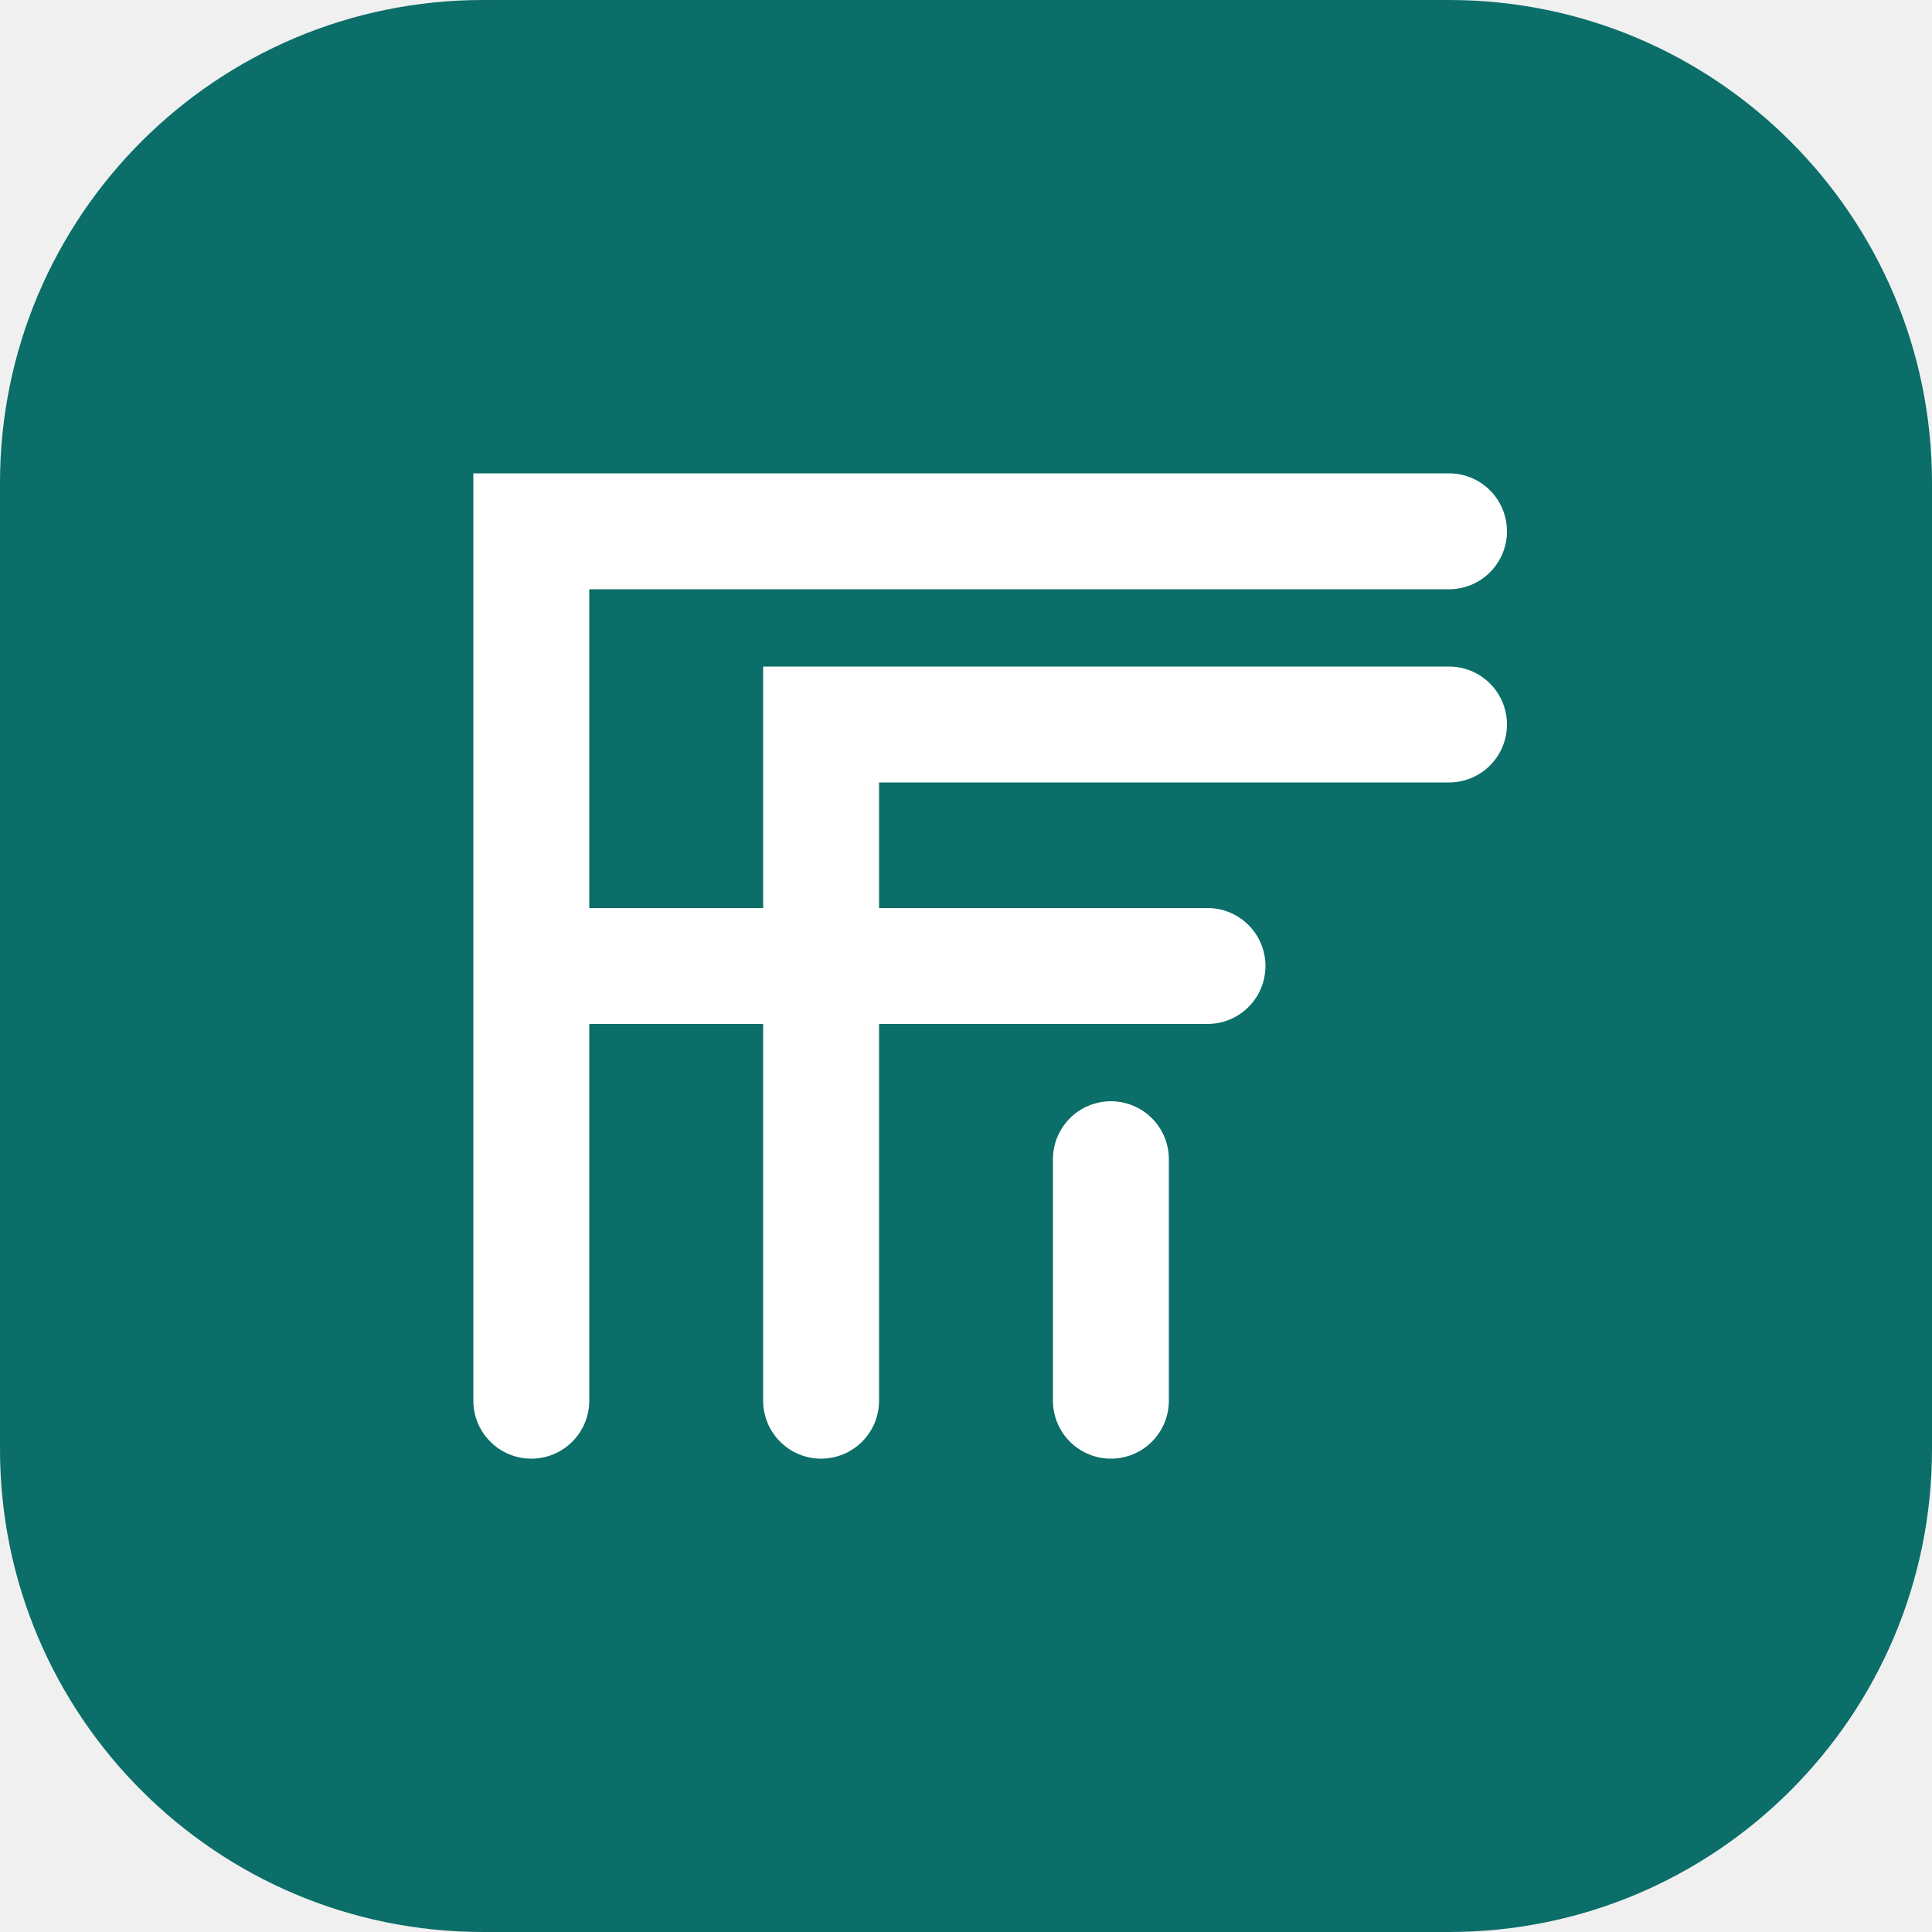
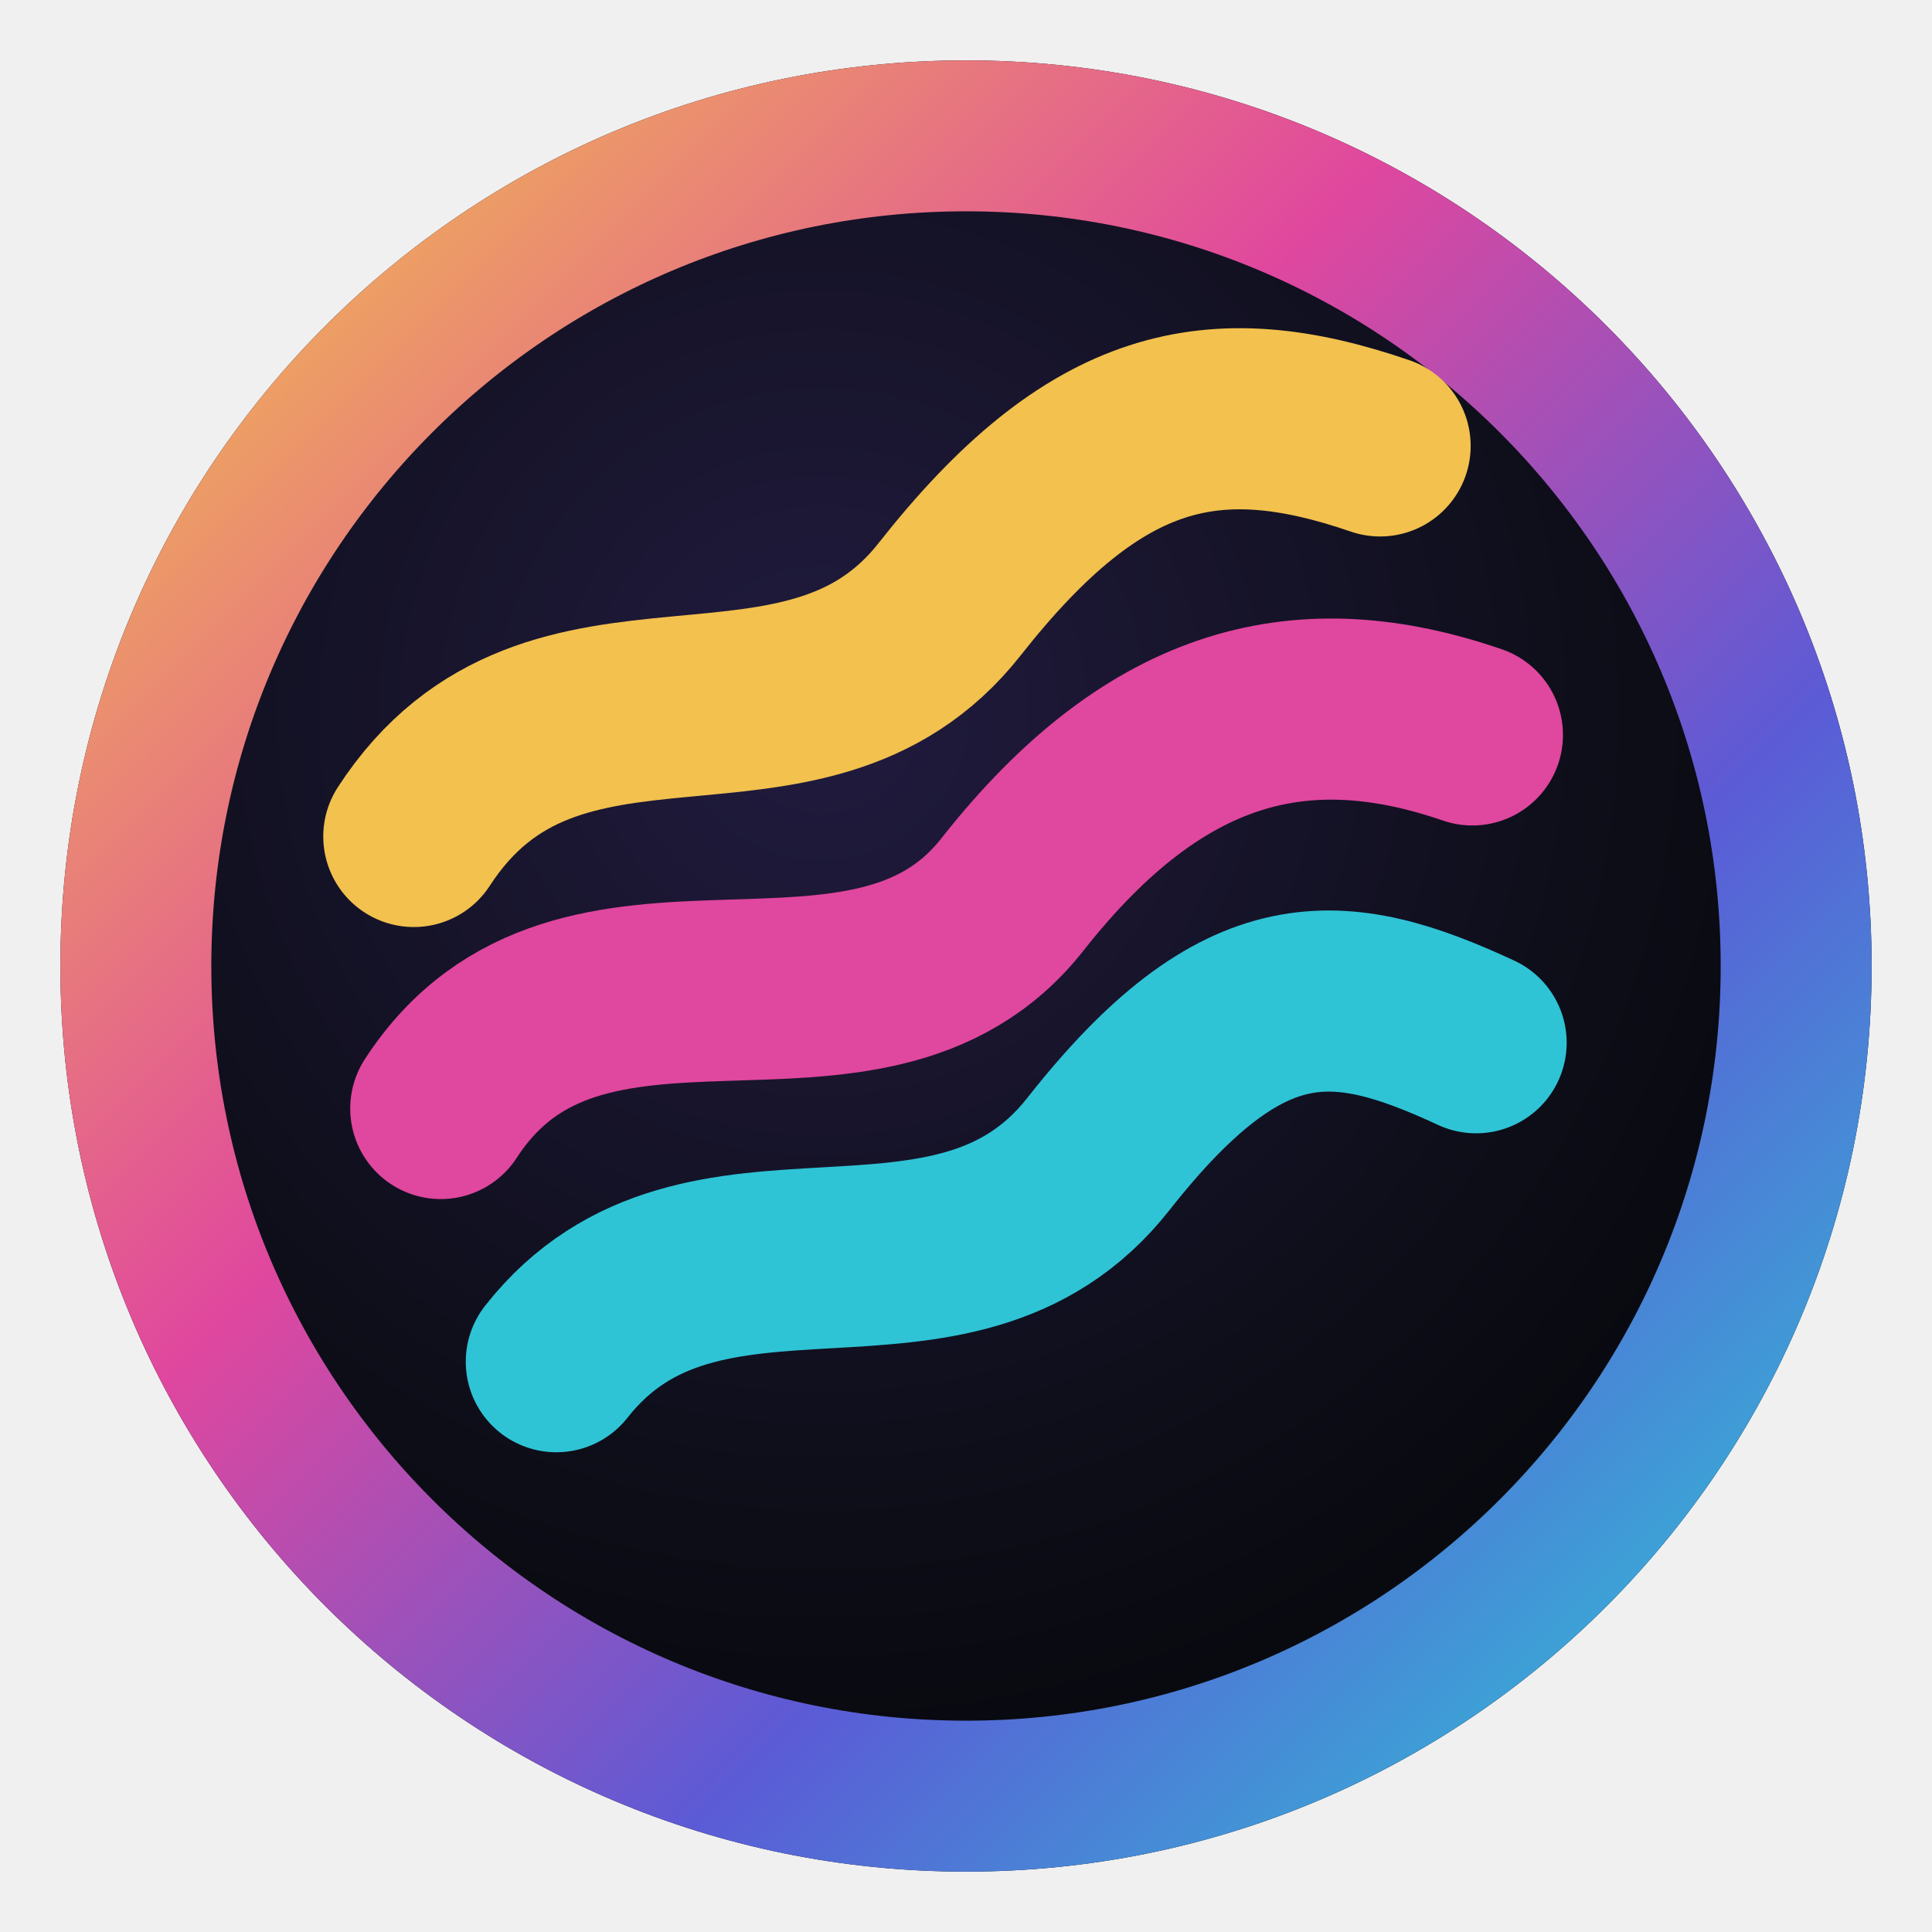
- <svg xmlns="http://www.w3.org/2000/svg" viewBox="0 0 40 40">
-   <rect width="40" height="40" rx="10" fill="#0b6e68" />
-   <g fill="none" stroke="white" stroke-width="2.4" stroke-linecap="round">
-     <path d="M11 29V11h19M11 20h14M17 29V15h13M23 29v-5" />
+ <svg xmlns="http://www.w3.org/2000/svg" viewBox="0 0 64 64">
+   <defs>
+     <linearGradient id="r" x1="0" y1="0" x2="1" y2="1">
+       <stop offset="0" stop-color="#F2C14E" />
+       <stop offset=".38" stop-color="#E0479E" />
+       <stop offset=".68" stop-color="#5B5BD6" />
+       <stop offset="1" stop-color="#2EC4D6" />
+     </linearGradient>
+     <radialGradient id="f" cx=".42" cy=".36" r=".7">
+       <stop offset="0" stop-color="#211B3F" />
+       <stop offset=".7" stop-color="#0B0C14" />
+       <stop offset="1" stop-color="#06070A" />
+     </radialGradient>
+   </defs>
+   <circle cx="32" cy="32" r="30" fill="url(#f)" />
+   <circle cx="32" cy="32" r="27.5" fill="none" stroke="url(#r)" stroke-width="5" />
+   <g fill="none" stroke-linecap="round" stroke-width="6" transform="rotate(-12 32 32)">
+     <path d="M15 24C21 18 28 25 34 20S44 15 49 18" stroke="#F2C14E" />
+     <path d="M14 33C20 27 28 35 34 30S45 25 50 28" stroke="#E0479E" />
+     <path d="M16 42C22 37 29 44 35 39S44 35 48 38" stroke="#2EC4D6" />
  </g>
</svg>
